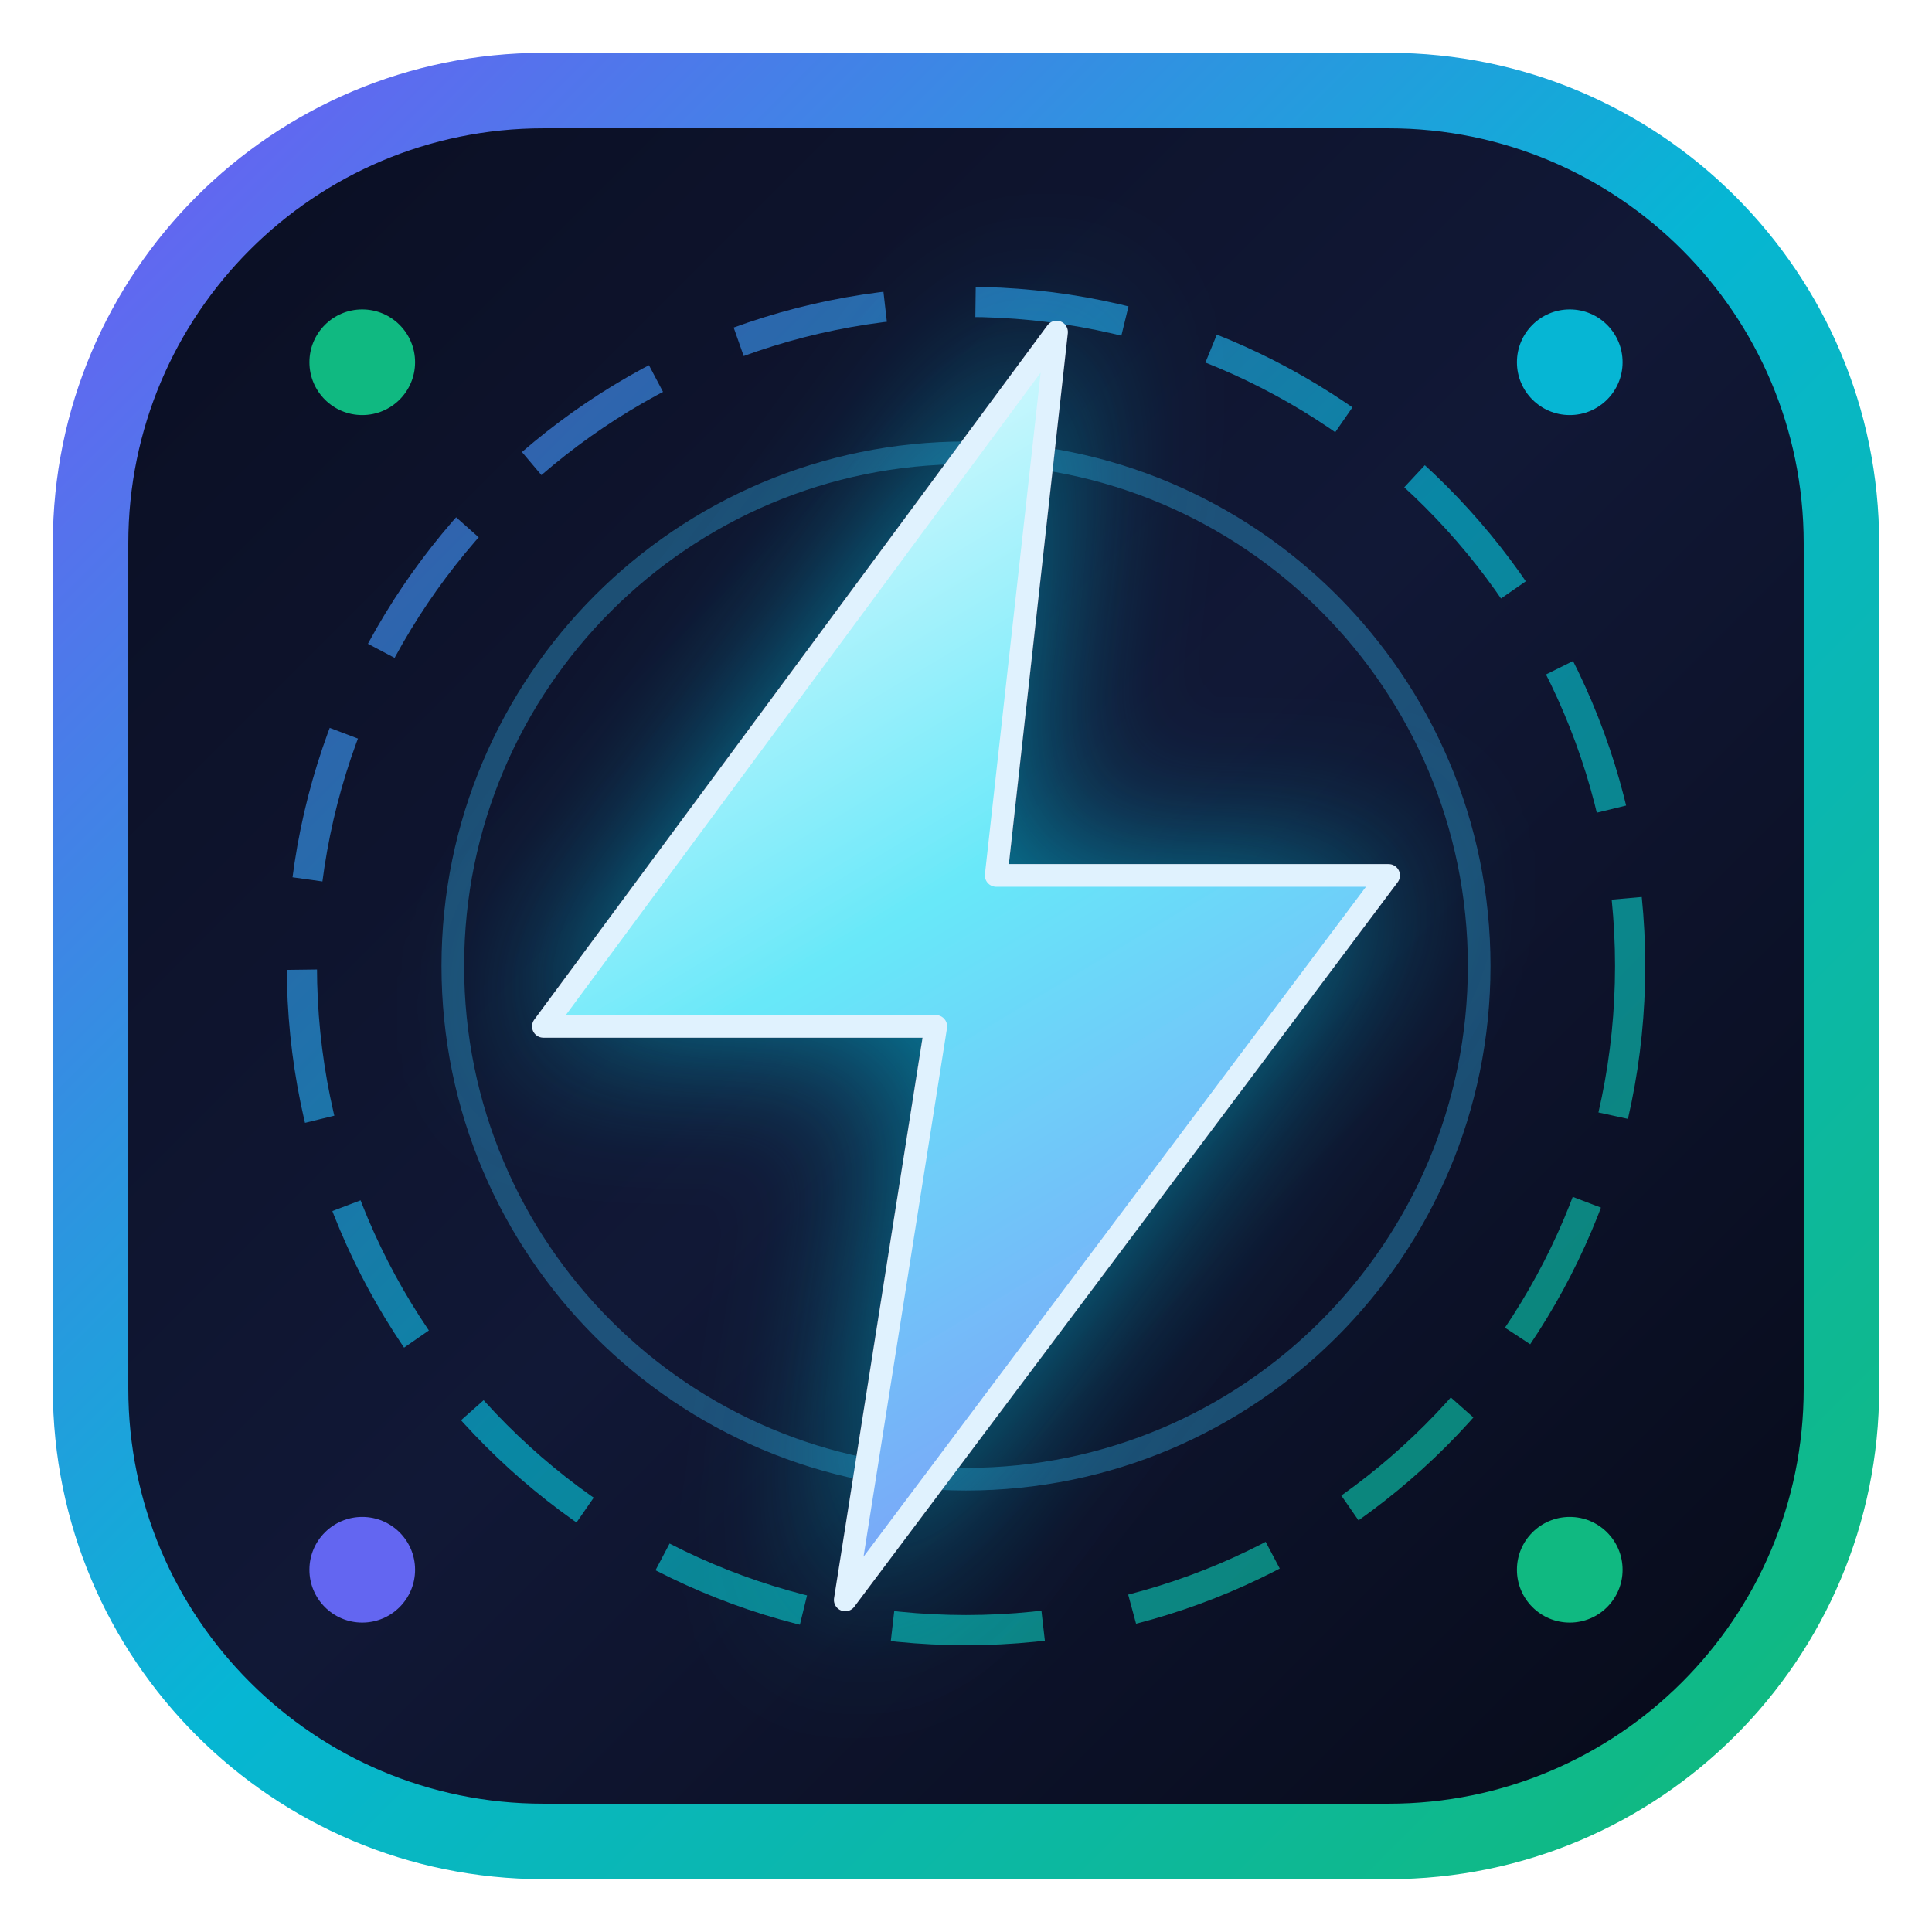
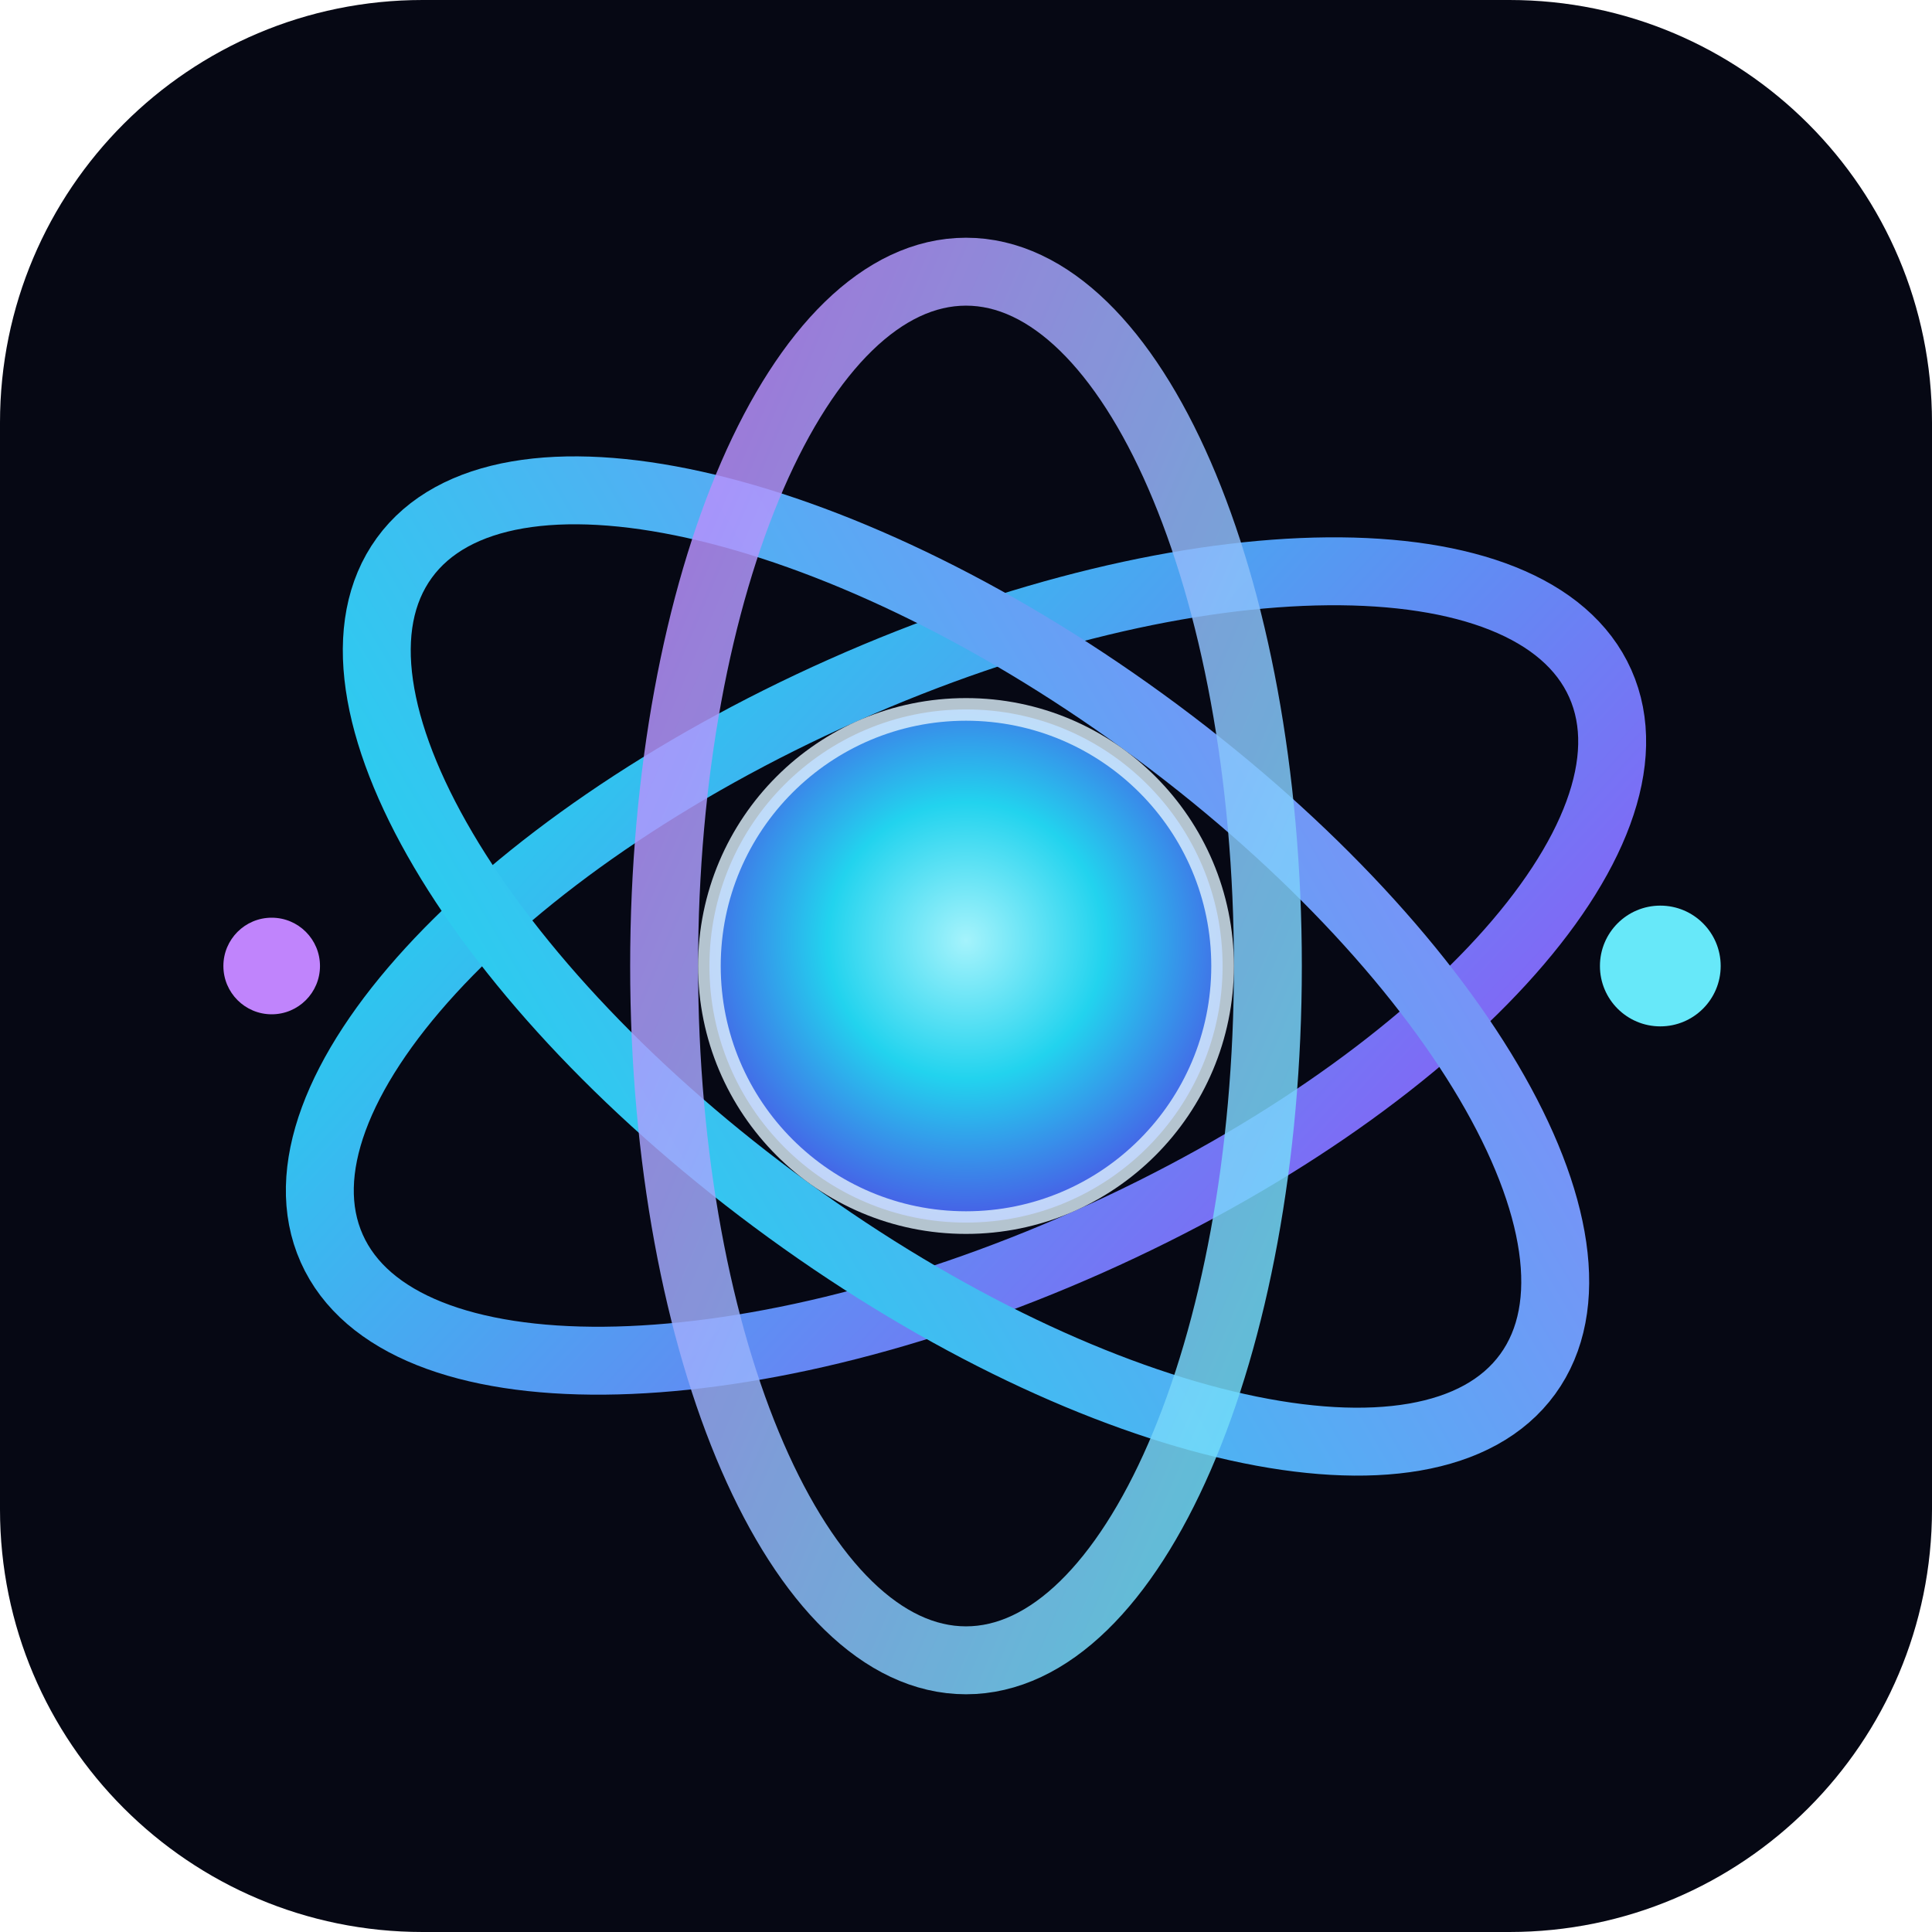
- <svg xmlns="http://www.w3.org/2000/svg" viewBox="0 0 128 128" fill="none">
+ <svg xmlns="http://www.w3.org/2000/svg" viewBox="0 0 128 128">
  <defs>
-     <linearGradient id="nexBg" x1="0" y1="0" x2="128" y2="128" gradientUnits="userSpaceOnUse">
-       <stop offset="0%" stop-color="#090d1f" />
-       <stop offset="50%" stop-color="#111836" />
-       <stop offset="100%" stop-color="#050814" />
+     <radialGradient id="core" cx="50%" cy="45%" r="60%">
+       <stop offset="0%" stop-color="#a5f3fc" />
+       <stop offset="45%" stop-color="#22d3ee" />
+       <stop offset="100%" stop-color="#4f46e5" />
+     </radialGradient>
+     <linearGradient id="ring1" x1="0" y1="0" x2="1" y2="1">
+       <stop offset="0%" stop-color="#22d3ee" />
+       <stop offset="100%" stop-color="#8b5cf6" />
    </linearGradient>
-     <linearGradient id="nexGlow" x1="12" y1="12" x2="116" y2="116" gradientUnits="userSpaceOnUse">
-       <stop offset="0%" stop-color="#6366f1" />
-       <stop offset="50%" stop-color="#06b6d4" />
-       <stop offset="100%" stop-color="#10b981" />
+     <linearGradient id="ring2" x1="1" y1="0" x2="0" y2="1">
+       <stop offset="0%" stop-color="#818cf8" />
+       <stop offset="100%" stop-color="#22d3ee" />
    </linearGradient>
-     <linearGradient id="nexBolt" x1="40" y1="24" x2="88" y2="104" gradientUnits="userSpaceOnUse">
-       <stop offset="0%" stop-color="#ffffff" />
-       <stop offset="45%" stop-color="#67e8f9" />
-       <stop offset="100%" stop-color="#818cf8" />
+     <linearGradient id="ring3" x1="0" y1="1" x2="1" y2="0">
+       <stop offset="0%" stop-color="#c084fc" />
+       <stop offset="100%" stop-color="#67e8f9" />
    </linearGradient>
-     <filter id="dropGlow" x="-20%" y="-20%" width="140%" height="140%">
-       <feDropShadow dx="0" dy="0" stdDeviation="5" flood-color="#06b6d4" flood-opacity="0.65" />
-     </filter>
  </defs>
-   <rect x="6" y="6" width="116" height="116" rx="30" fill="url(#nexBg)" stroke="url(#nexGlow)" stroke-width="5" />
-   <circle cx="64" cy="64" r="44" stroke="url(#nexGlow)" stroke-width="2" stroke-dasharray="10 6" opacity="0.7" />
-   <circle cx="64" cy="64" r="34" stroke="#38bdf8" stroke-width="1.5" stroke-opacity="0.35" />
-   <circle cx="24" cy="24" r="3.5" fill="#10b981" />
-   <circle cx="104" cy="24" r="3.5" fill="#06b6d4" />
-   <circle cx="24" cy="104" r="3.5" fill="#6366f1" />
-   <circle cx="104" cy="104" r="3.5" fill="#10b981" />
-   <path d="M70 22L36 68H62L56 106L92 58H66L70 22Z" fill="url(#nexBolt)" filter="url(#dropGlow)" stroke="#e0f2fe" stroke-width="1.5" stroke-linejoin="round" />
+   <rect width="128" height="128" rx="28" fill="#060814" />
+   <g fill="none" stroke-width="4.5" stroke-linecap="round">
+     <ellipse cx="64" cy="64" rx="46" ry="20" stroke="url(#ring1)" transform="rotate(-24 64 64)">
+       <animateTransform attributeName="transform" type="rotate" from="-24 64 64" to="336 64 64" dur="14s" repeatCount="indefinite" />
+     </ellipse>
+     <ellipse cx="64" cy="64" rx="46" ry="20" stroke="url(#ring2)" transform="rotate(36 64 64)">
+       <animateTransform attributeName="transform" type="rotate" from="36 64 64" to="-324 64 64" dur="18s" repeatCount="indefinite" />
+     </ellipse>
+     <ellipse cx="64" cy="64" rx="46" ry="20" stroke="url(#ring3)" transform="rotate(90 64 64)" opacity="0.85">
+       <animateTransform attributeName="transform" type="rotate" from="90 64 64" to="450 64 64" dur="22s" repeatCount="indefinite" />
+     </ellipse>
+   </g>
+   <circle cx="64" cy="64" r="17" fill="url(#core)" />
+   <circle cx="64" cy="64" r="17" fill="none" stroke="#e0f2fe" stroke-width="1.5" opacity="0.8" />
+   <circle cx="110" cy="64" r="4" fill="#67e8f9">
+     <animateTransform attributeName="transform" type="rotate" from="0 64 64" to="360 64 64" dur="6s" repeatCount="indefinite" />
+   </circle>
+   <circle cx="18" cy="64" r="3.2" fill="#c084fc">
+     <animateTransform attributeName="transform" type="rotate" from="180 64 64" to="-180 64 64" dur="9s" repeatCount="indefinite" />
+   </circle>
</svg>
